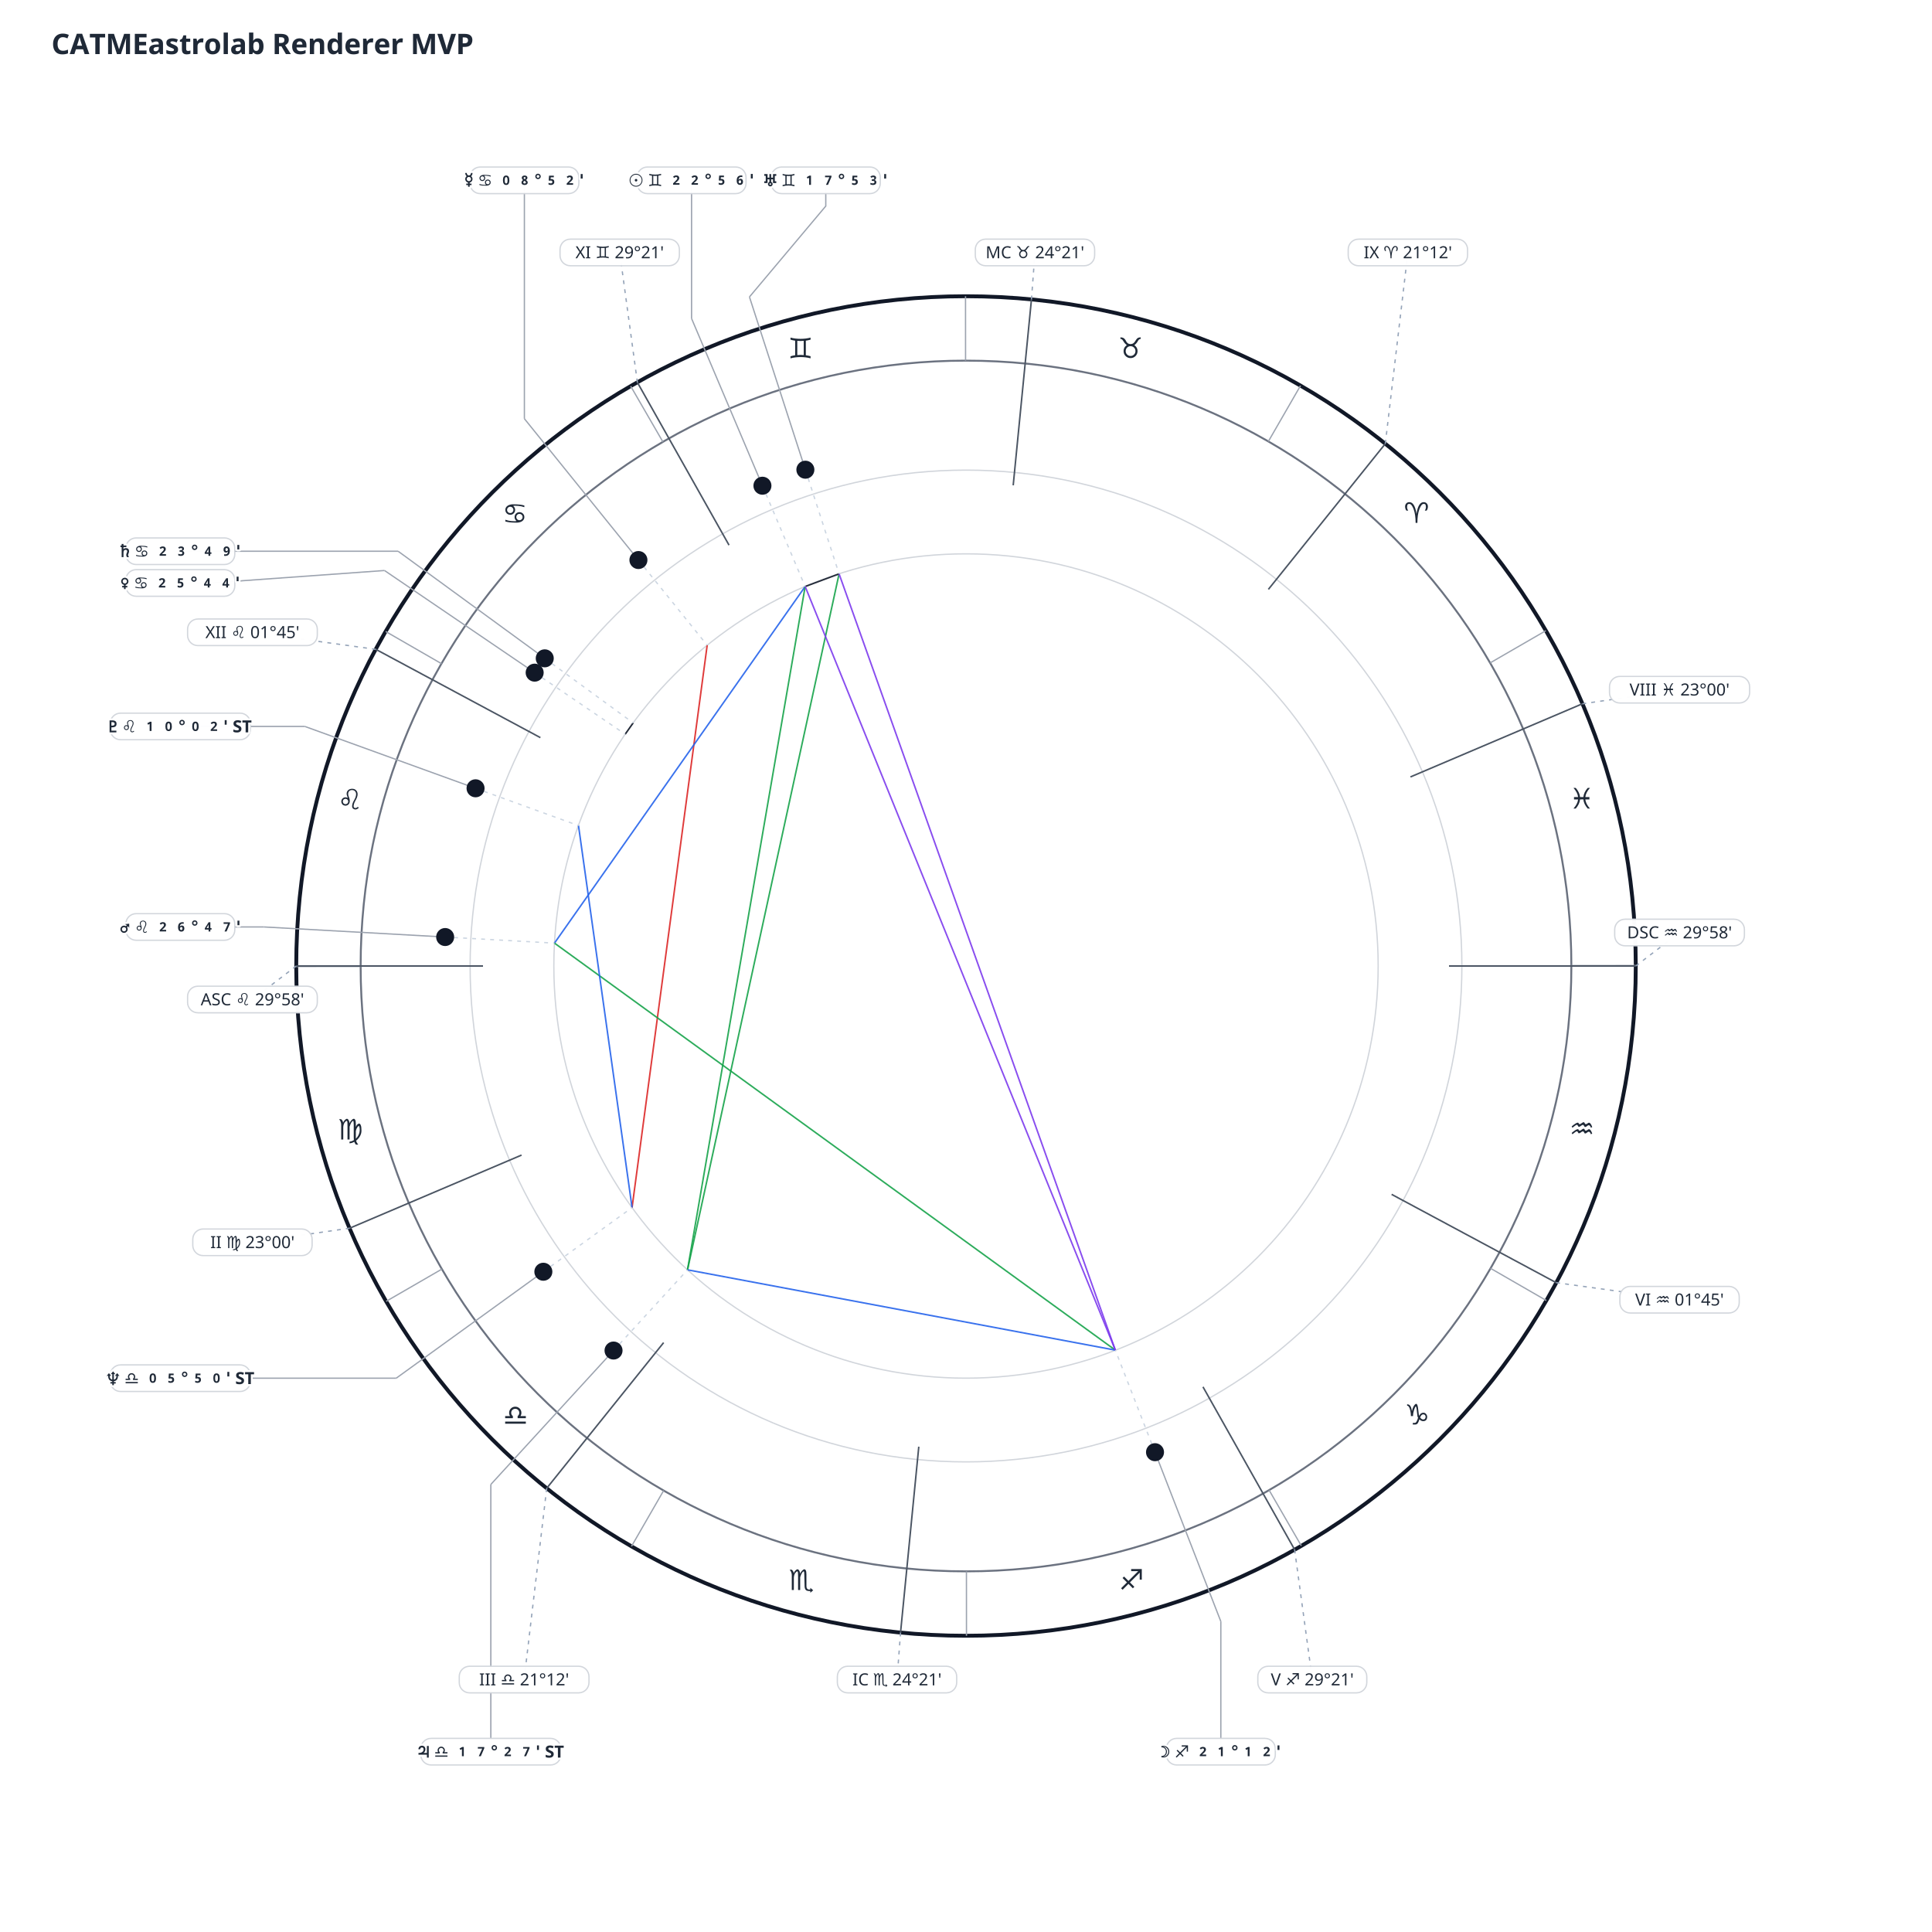
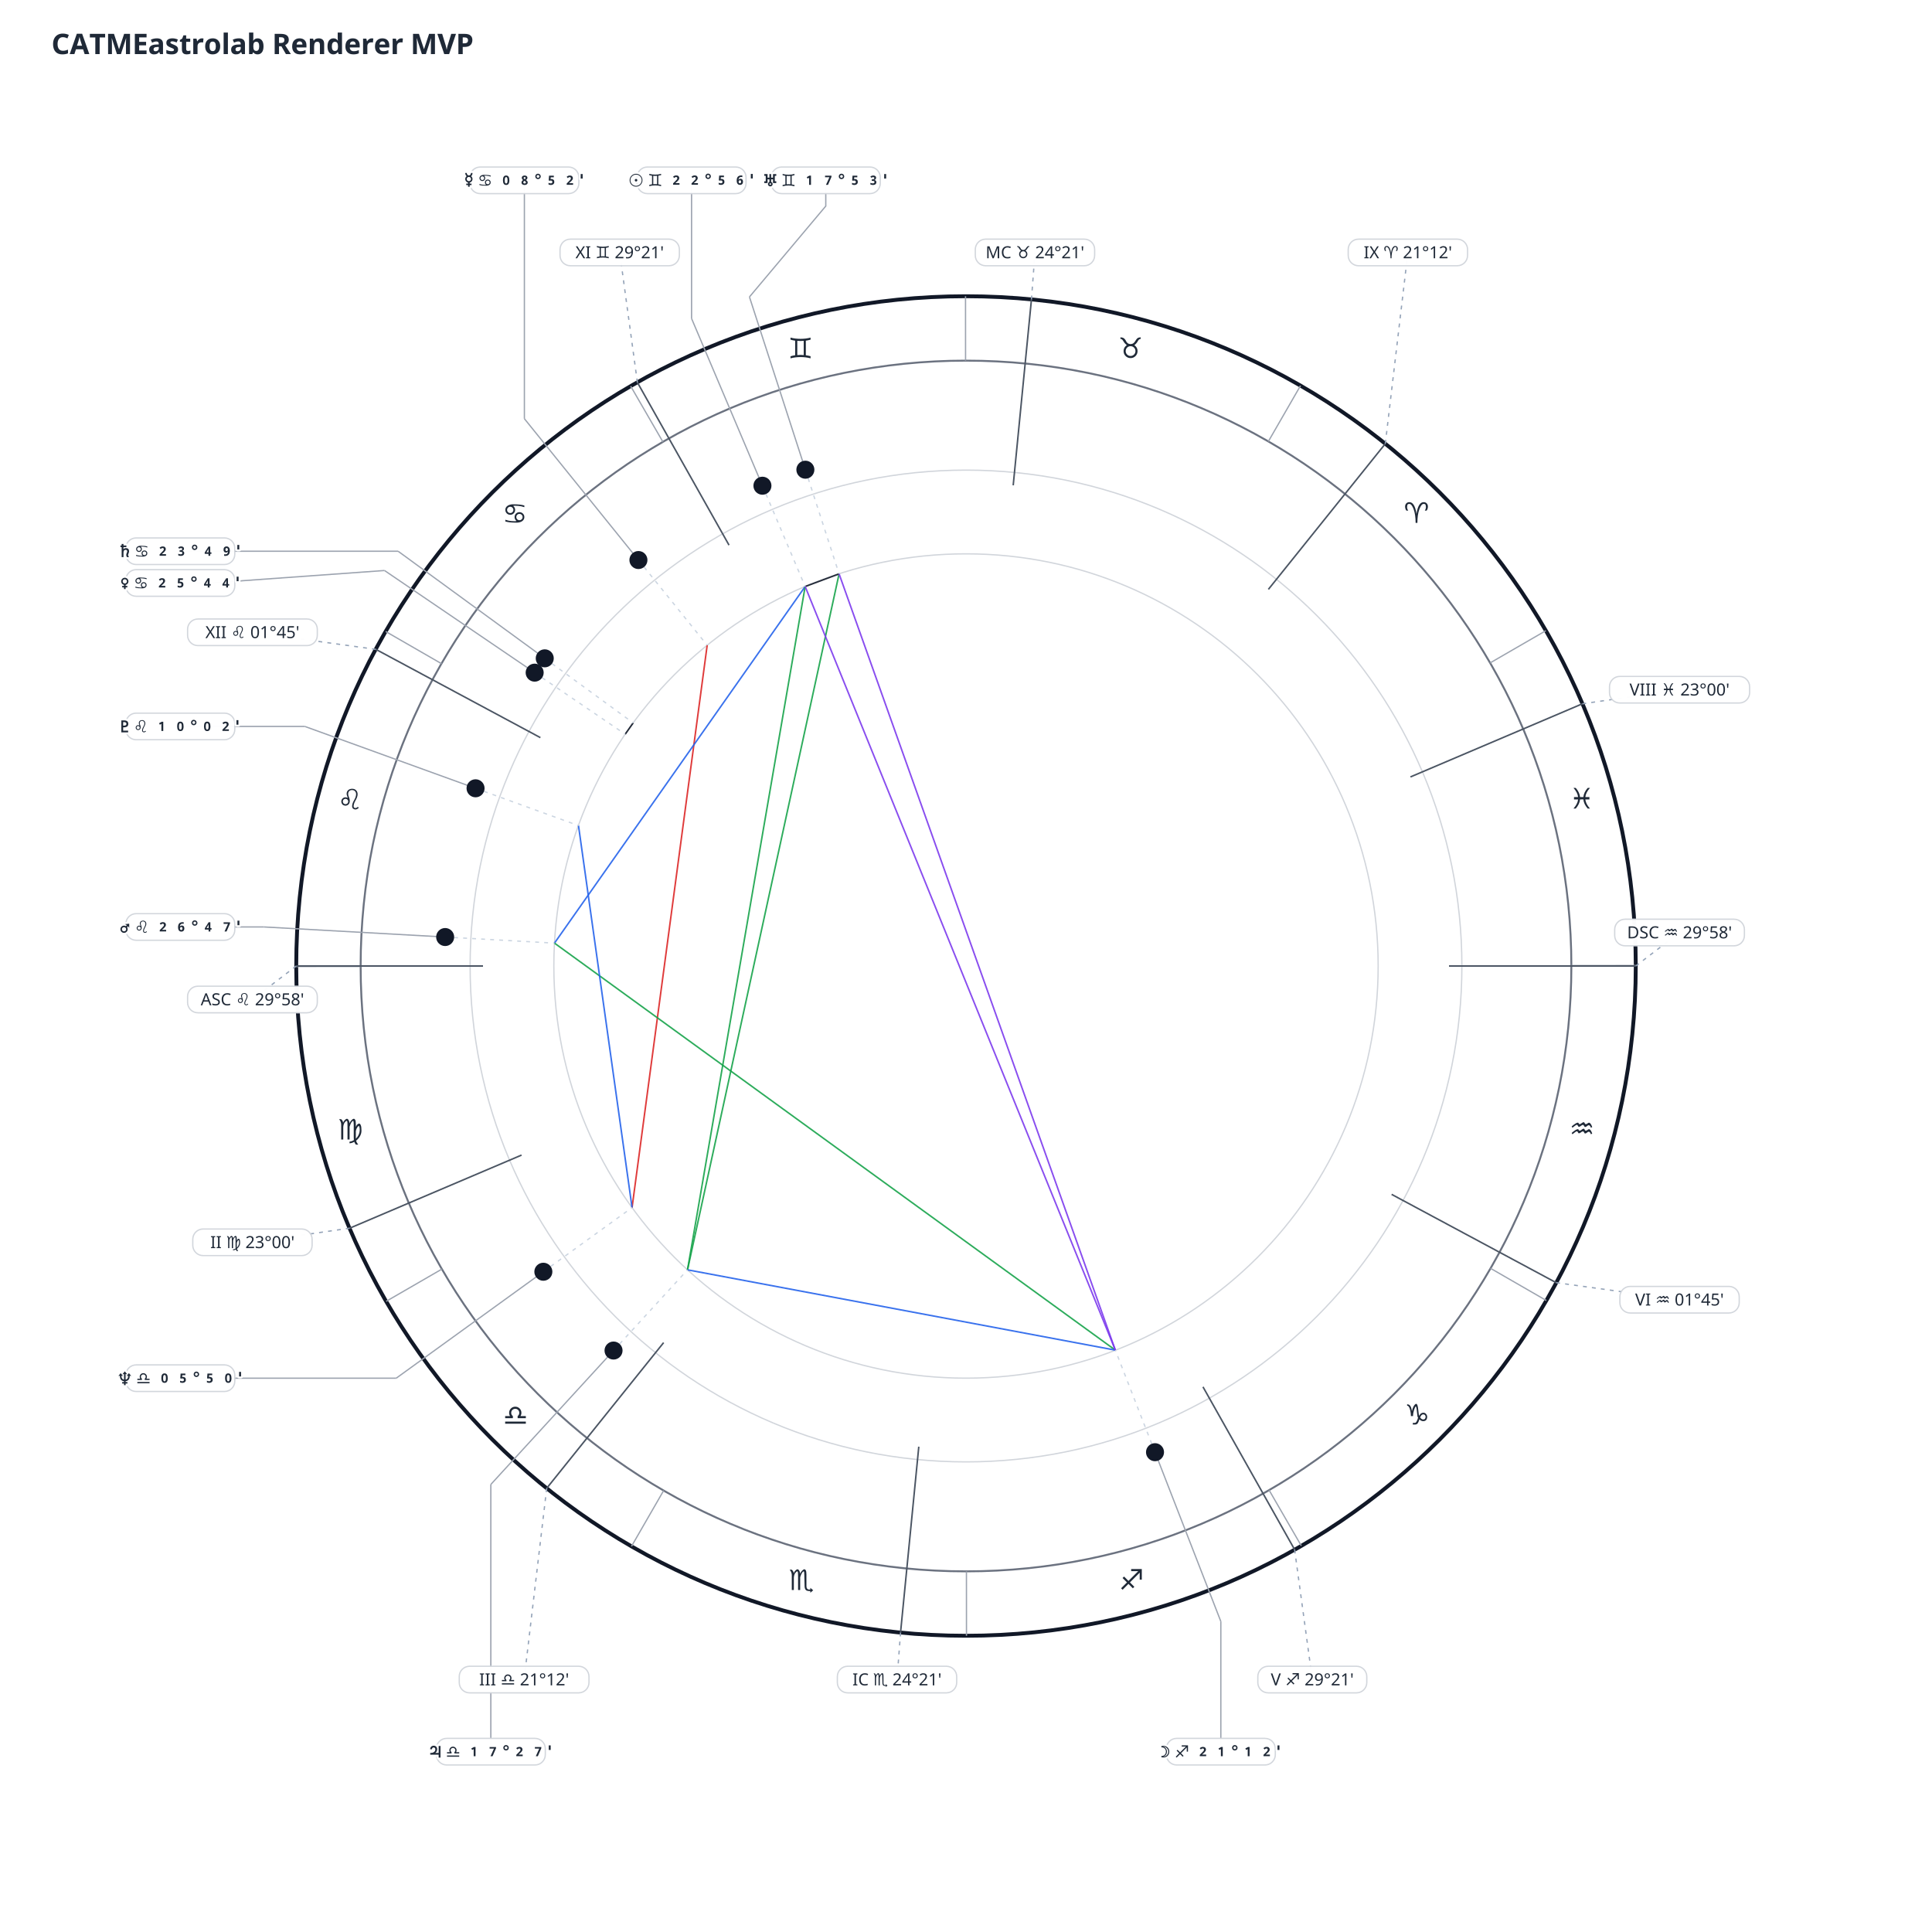
<svg xmlns="http://www.w3.org/2000/svg" width="1500" height="1500" viewBox="0 0 1500 1500">
  <rect width="100%" height="100%" fill="#ffffff" />
  <style>text{font-family:"Noto Sans","Segoe UI","DejaVu Sans",Arial,sans-serif;fill:#1f2937;font-weight:500} .txtbg{fill:#ffffff;opacity:0.98;stroke:#d1d5db;stroke-width:1} .small{font-size:13px} .mid{font-size:22px;font-family:"Noto Sans Symbols 2","Noto Sans Symbols","Segoe UI Symbol","DejaVu Sans","Noto Sans","Segoe UI",sans-serif;font-weight:500} .bold{font-weight:600} .plabel{font-size:13px;font-weight:600;font-family:"Noto Sans Symbols 2","Noto Sans Symbols","Segoe UI Symbol","DejaVu Sans","Noto Sans","Segoe UI",sans-serif;paint-order:stroke;stroke:#ffffff;stroke-width:3;stroke-linejoin:round;}</style>
  <circle cx="750.0" cy="750.0" r="520" fill="none" stroke="#111827" stroke-width="3" />
  <circle cx="750.0" cy="750.0" r="470" fill="none" stroke="#6b7280" stroke-width="1.5" />
  <circle cx="750.0" cy="750.0" r="385" fill="none" stroke="#d1d5db" stroke-width="1" />
  <circle cx="750.0" cy="750.0" r="320" fill="none" stroke="#d1d5db" stroke-width="1" />
  <line x1="1156.86" y1="514.71" x2="1200.15" y2="489.68" stroke="#9ca3af" stroke-width="1" />
  <text class="mid" x="1099.77" y="399.73" text-anchor="middle" dominant-baseline="middle">♈</text>
  <line x1="984.71" y1="342.80" x2="1009.68" y2="299.48" stroke="#9ca3af" stroke-width="1" />
  <text class="mid" x="877.77" y="271.77" text-anchor="middle" dominant-baseline="middle">♉</text>
  <line x1="749.66" y1="280.00" x2="749.63" y2="230.00" stroke="#9ca3af" stroke-width="1" />
  <text class="mid" x="621.54" y="271.96" text-anchor="middle" dominant-baseline="middle">♊</text>
  <line x1="514.71" y1="343.14" x2="489.68" y2="299.85" stroke="#9ca3af" stroke-width="1" />
  <text class="mid" x="399.73" y="400.23" text-anchor="middle" dominant-baseline="middle">♋</text>
  <line x1="342.80" y1="515.29" x2="299.48" y2="490.32" stroke="#9ca3af" stroke-width="1" />
  <text class="mid" x="271.77" y="622.23" text-anchor="middle" dominant-baseline="middle">♌</text>
  <line x1="280.00" y1="750.34" x2="230.00" y2="750.37" stroke="#9ca3af" stroke-width="1" />
  <text class="mid" x="271.96" y="878.46" text-anchor="middle" dominant-baseline="middle">♍</text>
  <line x1="343.14" y1="985.29" x2="299.85" y2="1010.32" stroke="#9ca3af" stroke-width="1" />
  <text class="mid" x="400.23" y="1100.27" text-anchor="middle" dominant-baseline="middle">♎</text>
  <line x1="515.29" y1="1157.20" x2="490.32" y2="1200.52" stroke="#9ca3af" stroke-width="1" />
  <text class="mid" x="622.23" y="1228.23" text-anchor="middle" dominant-baseline="middle">♏</text>
  <line x1="750.34" y1="1220.00" x2="750.37" y2="1270.00" stroke="#9ca3af" stroke-width="1" />
  <text class="mid" x="878.46" y="1228.04" text-anchor="middle" dominant-baseline="middle">♐</text>
  <line x1="985.29" y1="1156.86" x2="1010.32" y2="1200.15" stroke="#9ca3af" stroke-width="1" />
  <text class="mid" x="1100.27" y="1099.77" text-anchor="middle" dominant-baseline="middle">♑</text>
  <line x1="1157.20" y1="984.71" x2="1200.52" y2="1009.68" stroke="#9ca3af" stroke-width="1" />
  <text class="mid" x="1228.23" y="877.77" text-anchor="middle" dominant-baseline="middle">♒</text>
  <line x1="1220.00" y1="749.66" x2="1270.00" y2="749.63" stroke="#9ca3af" stroke-width="1" />
  <text class="mid" x="1228.04" y="621.54" text-anchor="middle" dominant-baseline="middle">♓</text>
  <line x1="375.00" y1="750.00" x2="230.00" y2="750.00" stroke="#4b5563" stroke-width="1.2" />
  <line x1="404.93" y1="896.80" x2="271.50" y2="953.56" stroke="#4b5563" stroke-width="1.2" />
  <line x1="515.23" y1="1042.42" x2="424.45" y2="1155.49" stroke="#4b5563" stroke-width="1.2" />
  <line x1="713.35" y1="1123.21" x2="699.18" y2="1267.51" stroke="#4b5563" stroke-width="1.2" />
  <line x1="933.99" y1="1076.76" x2="1005.14" y2="1203.11" stroke="#4b5563" stroke-width="1.2" />
  <line x1="1080.44" y1="927.30" x2="1208.21" y2="995.85" stroke="#4b5563" stroke-width="1.2" />
  <line x1="1125.00" y1="750.00" x2="1270.00" y2="750.00" stroke="#4b5563" stroke-width="1.2" />
  <line x1="1095.07" y1="603.20" x2="1228.50" y2="546.44" stroke="#4b5563" stroke-width="1.2" />
  <line x1="984.77" y1="457.58" x2="1075.55" y2="344.51" stroke="#4b5563" stroke-width="1.2" />
  <line x1="786.65" y1="376.79" x2="800.82" y2="232.49" stroke="#4b5563" stroke-width="1.2" />
  <line x1="566.01" y1="423.24" x2="494.86" y2="296.89" stroke="#4b5563" stroke-width="1.2" />
  <line x1="419.56" y1="572.70" x2="291.79" y2="504.15" stroke="#4b5563" stroke-width="1.2" />
  <line x1="291.79" y1="504.15" x2="196.00" y2="490.91" stroke="#94a3b8" stroke-width="1" stroke-dasharray="3 4" />
  <line x1="230.00" y1="750.00" x2="196.00" y2="776.00" stroke="#94a3b8" stroke-width="1" stroke-dasharray="3 4" />
  <line x1="271.50" y1="953.56" x2="196.00" y2="964.52" stroke="#94a3b8" stroke-width="1" stroke-dasharray="3 4" />
  <line x1="1228.50" y1="546.44" x2="1304.00" y2="535.48" stroke="#94a3b8" stroke-width="1" stroke-dasharray="3 4" />
  <line x1="1270.00" y1="750.00" x2="1304.00" y2="724.00" stroke="#94a3b8" stroke-width="1" stroke-dasharray="3 4" />
  <line x1="1208.21" y1="995.85" x2="1304.00" y2="1009.09" stroke="#94a3b8" stroke-width="1" stroke-dasharray="3 4" />
  <line x1="494.86" y1="296.89" x2="481.13" y2="196.00" stroke="#94a3b8" stroke-width="1" stroke-dasharray="3 4" />
  <line x1="800.82" y1="232.49" x2="803.55" y2="196.00" stroke="#94a3b8" stroke-width="1" stroke-dasharray="3 4" />
  <line x1="1075.55" y1="344.51" x2="1093.08" y2="196.00" stroke="#94a3b8" stroke-width="1" stroke-dasharray="3 4" />
  <line x1="424.45" y1="1155.49" x2="406.92" y2="1304.00" stroke="#94a3b8" stroke-width="1" stroke-dasharray="3 4" />
  <line x1="699.18" y1="1267.51" x2="696.45" y2="1304.00" stroke="#94a3b8" stroke-width="1" stroke-dasharray="3 4" />
  <line x1="1005.14" y1="1203.11" x2="1018.87" y2="1304.00" stroke="#94a3b8" stroke-width="1" stroke-dasharray="3 4" />
  <line x1="549.05" y1="500.96" x2="490.73" y2="937.56" stroke="#dc2626" stroke-width="1.2" opacity="0.9" />
  <line x1="485.40" y1="570.04" x2="491.59" y2="561.26" stroke="#111827" stroke-width="1.2" opacity="0.9" />
  <line x1="430.49" y1="732.23" x2="625.12" y2="455.37" stroke="#2563eb" stroke-width="1.2" opacity="0.9" />
  <line x1="430.49" y1="732.23" x2="865.95" y2="1048.25" stroke="#16a34a" stroke-width="1.2" opacity="0.9" />
  <line x1="533.78" y1="985.90" x2="651.46" y2="445.55" stroke="#16a34a" stroke-width="1.2" opacity="0.9" />
  <line x1="533.78" y1="985.90" x2="625.12" y2="455.37" stroke="#16a34a" stroke-width="1.2" opacity="0.9" />
  <line x1="533.78" y1="985.90" x2="865.95" y2="1048.25" stroke="#2563eb" stroke-width="1.2" opacity="0.9" />
  <line x1="651.46" y1="445.55" x2="625.12" y2="455.37" stroke="#111827" stroke-width="1.2" opacity="0.9" />
  <line x1="651.46" y1="445.55" x2="865.95" y2="1048.25" stroke="#7c3aed" stroke-width="1.2" opacity="0.9" />
  <line x1="490.73" y1="937.56" x2="449.14" y2="640.99" stroke="#2563eb" stroke-width="1.2" opacity="0.9" />
  <line x1="625.12" y1="455.37" x2="865.95" y2="1048.25" stroke="#7c3aed" stroke-width="1.2" opacity="0.9" />
  <line x1="422.94" y1="511.13" x2="491.59" y2="561.26" stroke="#cbd5e1" stroke-width="1" stroke-dasharray="3 4" />
  <line x1="422.94" y1="511.13" x2="309.08" y2="427.97" stroke="#9ca3af" stroke-width="1" />
  <polyline points="309.08,427.97 164.00,427.97 140.00,427.97" fill="none" stroke="#9ca3af" stroke-width="1" />
  <circle cx="422.94" cy="511.13" r="7" fill="#111827" />
  <line x1="415.11" y1="522.24" x2="485.40" y2="570.04" stroke="#cbd5e1" stroke-width="1" stroke-dasharray="3 4" />
  <line x1="415.11" y1="522.24" x2="298.52" y2="442.94" stroke="#9ca3af" stroke-width="1" />
  <polyline points="298.52,442.94 164.00,452.61 140.00,452.61" fill="none" stroke="#9ca3af" stroke-width="1" />
  <circle cx="415.11" cy="522.24" r="7" fill="#111827" />
  <line x1="369.22" y1="612.03" x2="449.14" y2="640.99" stroke="#cbd5e1" stroke-width="1" stroke-dasharray="3 4" />
  <line x1="369.22" y1="612.03" x2="236.66" y2="564.00" stroke="#9ca3af" stroke-width="1" />
  <polyline points="236.66,564.00 164.00,564.00 140.00,564.00" fill="none" stroke="#9ca3af" stroke-width="1" />
  <circle cx="369.22" cy="612.03" r="7" fill="#111827" />
  <line x1="345.62" y1="727.51" x2="430.49" y2="732.23" stroke="#cbd5e1" stroke-width="1" stroke-dasharray="3 4" />
  <line x1="345.62" y1="727.51" x2="204.84" y2="719.68" stroke="#9ca3af" stroke-width="1" />
  <polyline points="204.84,719.68 164.00,719.68 140.00,719.68" fill="none" stroke="#9ca3af" stroke-width="1" />
  <circle cx="345.62" cy="727.51" r="7" fill="#111827" />
  <line x1="421.86" y1="987.38" x2="490.73" y2="937.56" stroke="#cbd5e1" stroke-width="1" stroke-dasharray="3 4" />
  <line x1="421.86" y1="987.38" x2="307.62" y2="1070.03" stroke="#9ca3af" stroke-width="1" />
  <polyline points="307.62,1070.03 164.00,1070.03 140.00,1070.03" fill="none" stroke="#9ca3af" stroke-width="1" />
  <circle cx="421.86" cy="987.38" r="7" fill="#111827" />
  <line x1="495.67" y1="434.81" x2="549.05" y2="500.96" stroke="#cbd5e1" stroke-width="1" stroke-dasharray="3 4" />
  <line x1="495.67" y1="434.81" x2="407.13" y2="325.08" stroke="#9ca3af" stroke-width="1" />
  <polyline points="407.13,325.08 407.13,160.00 407.13,140.00" fill="none" stroke="#9ca3af" stroke-width="1" />
  <circle cx="495.67" cy="434.81" r="7" fill="#111827" />
  <line x1="591.95" y1="377.11" x2="625.12" y2="455.37" stroke="#cbd5e1" stroke-width="1" stroke-dasharray="3 4" />
  <line x1="591.95" y1="377.11" x2="536.93" y2="247.29" stroke="#9ca3af" stroke-width="1" />
  <polyline points="536.93,247.29 536.93,160.00 536.93,140.00" fill="none" stroke="#9ca3af" stroke-width="1" />
  <circle cx="591.95" cy="377.11" r="7" fill="#111827" />
  <line x1="625.29" y1="364.68" x2="651.46" y2="445.55" stroke="#cbd5e1" stroke-width="1" stroke-dasharray="3 4" />
  <line x1="625.29" y1="364.68" x2="581.87" y2="230.53" stroke="#9ca3af" stroke-width="1" />
  <polyline points="581.87,230.53 641.13,160.00 641.13,140.00" fill="none" stroke="#9ca3af" stroke-width="1" />
  <circle cx="625.29" cy="364.68" r="7" fill="#111827" />
  <line x1="476.35" y1="1048.56" x2="533.78" y2="985.90" stroke="#cbd5e1" stroke-width="1" stroke-dasharray="3 4" />
  <line x1="476.35" y1="1048.56" x2="381.08" y2="1152.51" stroke="#9ca3af" stroke-width="1" />
  <polyline points="381.08,1152.51 381.08,1340.00 381.08,1360.00" fill="none" stroke="#9ca3af" stroke-width="1" />
  <circle cx="476.35" cy="1048.56" r="7" fill="#111827" />
  <line x1="896.75" y1="1127.48" x2="865.95" y2="1048.25" stroke="#cbd5e1" stroke-width="1" stroke-dasharray="3 4" />
  <line x1="896.75" y1="1127.48" x2="947.85" y2="1258.89" stroke="#9ca3af" stroke-width="1" />
  <polyline points="947.85,1258.89 947.85,1340.00 947.85,1360.00" fill="none" stroke="#9ca3af" stroke-width="1" />
  <circle cx="896.75" cy="1127.48" r="7" fill="#111827" />
  <rect class="txtbg" x="145.64" y="480.59" width="100.72" height="20.64" rx="8" ry="8" />
  <text class="small" x="196.00" y="490.91" text-anchor="middle" dominant-baseline="middle">XII ♌ 01°45'</text>
  <rect class="txtbg" x="145.64" y="765.68" width="100.72" height="20.64" rx="8" ry="8" />
  <text class="small" x="196.00" y="776.00" text-anchor="middle" dominant-baseline="middle">ASC ♌ 29°58'</text>
  <rect class="txtbg" x="149.67" y="954.20" width="92.66" height="20.64" rx="8" ry="8" />
  <text class="small" x="196.00" y="964.52" text-anchor="middle" dominant-baseline="middle">II ♍ 23°00'</text>
  <rect class="txtbg" x="1249.61" y="525.16" width="108.78" height="20.64" rx="8" ry="8" />
  <text class="small" x="1304.00" y="535.48" text-anchor="middle" dominant-baseline="middle">VIII ♓ 23°00'</text>
  <rect class="txtbg" x="1253.64" y="713.68" width="100.72" height="20.64" rx="8" ry="8" />
  <text class="small" x="1304.00" y="724.00" text-anchor="middle" dominant-baseline="middle">DSC ♒ 29°58'</text>
  <rect class="txtbg" x="1257.67" y="998.77" width="92.66" height="20.64" rx="8" ry="8" />
  <text class="small" x="1304.00" y="1009.09" text-anchor="middle" dominant-baseline="middle">VI ♒ 01°45'</text>
  <rect class="txtbg" x="434.80" y="185.68" width="92.66" height="20.64" rx="8" ry="8" />
  <text class="small" x="481.13" y="196.00" text-anchor="middle" dominant-baseline="middle">XI ♊ 29°21'</text>
  <rect class="txtbg" x="757.22" y="185.68" width="92.66" height="20.64" rx="8" ry="8" />
  <text class="small" x="803.55" y="196.00" text-anchor="middle" dominant-baseline="middle">MC ♉ 24°21'</text>
  <rect class="txtbg" x="1046.75" y="185.68" width="92.66" height="20.64" rx="8" ry="8" />
  <text class="small" x="1093.08" y="196.00" text-anchor="middle" dominant-baseline="middle">IX ♈ 21°12'</text>
  <rect class="txtbg" x="356.56" y="1293.68" width="100.72" height="20.64" rx="8" ry="8" />
  <text class="small" x="406.92" y="1304.00" text-anchor="middle" dominant-baseline="middle">III ♎ 21°12'</text>
  <rect class="txtbg" x="650.12" y="1293.68" width="92.66" height="20.64" rx="8" ry="8" />
  <text class="small" x="696.45" y="1304.00" text-anchor="middle" dominant-baseline="middle">IC ♏ 24°21'</text>
  <rect class="txtbg" x="976.57" y="1293.68" width="84.60" height="20.64" rx="8" ry="8" />
  <text class="small" x="1018.87" y="1304.00" text-anchor="middle" dominant-baseline="middle">V ♐ 29°21'</text>
  <rect class="txtbg" x="97.70" y="417.65" width="84.60" height="20.64" rx="8" ry="8" />
  <text class="plabel" x="140.00" y="427.97" text-anchor="middle" dominant-baseline="middle">♄ ♋ 23°49'</text>
  <rect class="txtbg" x="97.70" y="442.29" width="84.60" height="20.64" rx="8" ry="8" />
  <text class="plabel" x="140.00" y="452.61" text-anchor="middle" dominant-baseline="middle">♀ ♋ 25°44'</text>
-   <rect class="txtbg" x="85.61" y="553.68" width="108.78" height="20.64" rx="8" ry="8" />
-   <text class="plabel" x="140.00" y="564.00" text-anchor="middle" dominant-baseline="middle">♇ ♌ 10°02' ST</text>
+   <rect class="txtbg" x="97.70" y="553.68" width="84.60" height="20.64" rx="8" ry="8" />
+   <text class="plabel" x="140.00" y="564.00" text-anchor="middle" dominant-baseline="middle">♇ ♌ 10°02'</text>
  <rect class="txtbg" x="97.70" y="709.36" width="84.60" height="20.64" rx="8" ry="8" />
  <text class="plabel" x="140.00" y="719.68" text-anchor="middle" dominant-baseline="middle">♂ ♌ 26°47'</text>
-   <rect class="txtbg" x="85.61" y="1059.71" width="108.78" height="20.64" rx="8" ry="8" />
-   <text class="plabel" x="140.00" y="1070.03" text-anchor="middle" dominant-baseline="middle">♆ ♎ 05°50' ST</text>
+   <rect class="txtbg" x="97.70" y="1059.71" width="84.60" height="20.64" rx="8" ry="8" />
+   <text class="plabel" x="140.00" y="1070.03" text-anchor="middle" dominant-baseline="middle">♆ ♎ 05°50'</text>
  <rect class="txtbg" x="364.83" y="129.68" width="84.60" height="20.64" rx="8" ry="8" />
  <text class="plabel" x="407.13" y="140.00" text-anchor="middle" dominant-baseline="middle">☿ ♋ 08°52'</text>
  <rect class="txtbg" x="494.63" y="129.68" width="84.60" height="20.64" rx="8" ry="8" />
  <text class="plabel" x="536.93" y="140.00" text-anchor="middle" dominant-baseline="middle">☉ ♊ 22°56'</text>
  <rect class="txtbg" x="598.83" y="129.68" width="84.60" height="20.64" rx="8" ry="8" />
  <text class="plabel" x="641.13" y="140.00" text-anchor="middle" dominant-baseline="middle">♅ ♊ 17°53'</text>
-   <rect class="txtbg" x="326.69" y="1349.68" width="108.78" height="20.64" rx="8" ry="8" />
-   <text class="plabel" x="381.08" y="1360.00" text-anchor="middle" dominant-baseline="middle">♃ ♎ 17°27' ST</text>
+   <rect class="txtbg" x="338.78" y="1349.68" width="84.60" height="20.64" rx="8" ry="8" />
+   <text class="plabel" x="381.08" y="1360.00" text-anchor="middle" dominant-baseline="middle">♃ ♎ 17°27'</text>
  <rect class="txtbg" x="905.55" y="1349.68" width="84.60" height="20.64" rx="8" ry="8" />
  <text class="plabel" x="947.85" y="1360.00" text-anchor="middle" dominant-baseline="middle">☽ ♐ 21°12'</text>
  <text class="mid bold" x="40" y="42">CATMEastrolab Renderer MVP</text>
</svg>
